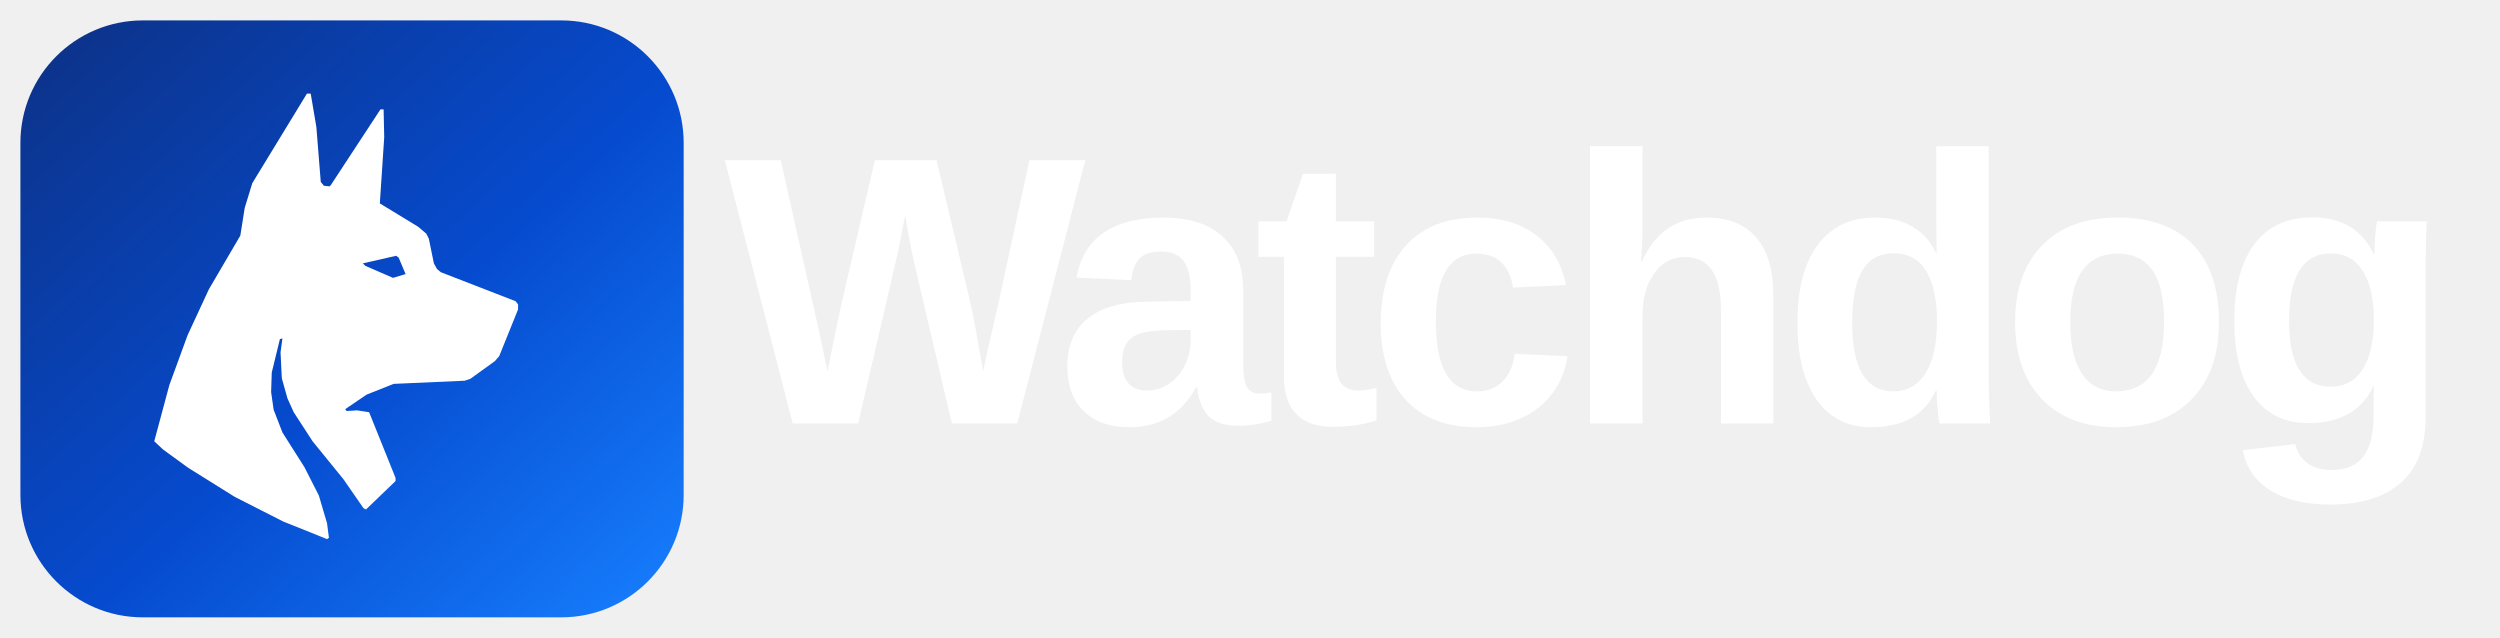
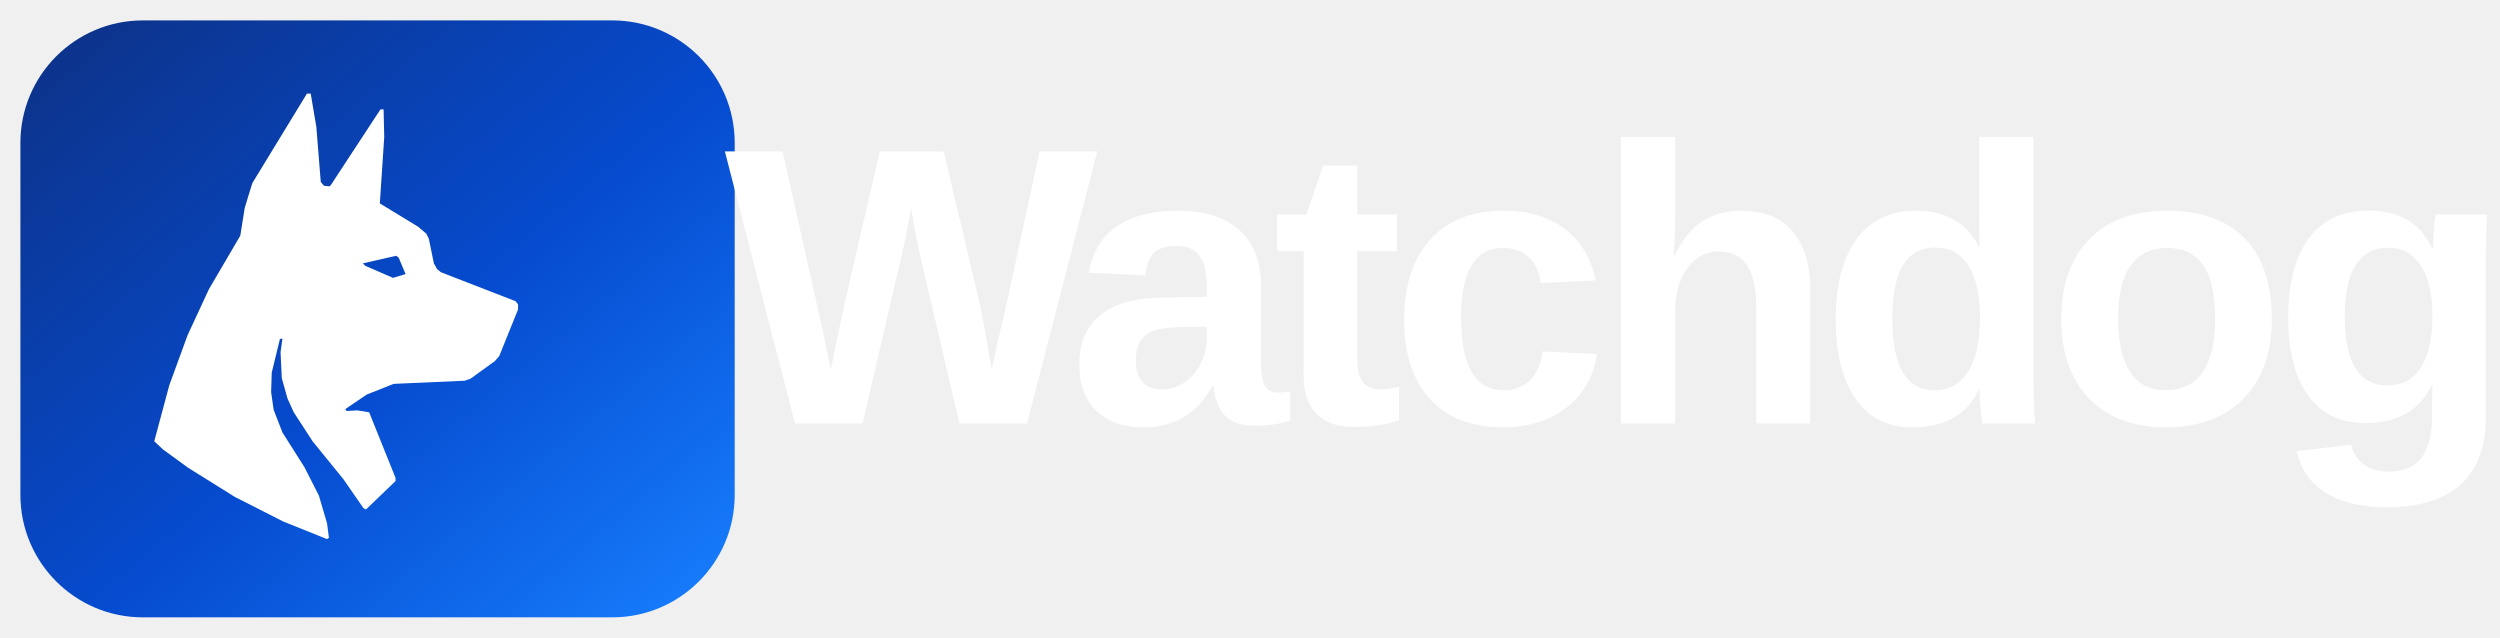
<svg xmlns="http://www.w3.org/2000/svg" viewBox="0 0 980 250" role="img" aria-labelledby="title desc">
  <defs>
    <linearGradient id="bg" x1="0" y1="0" x2="1" y2="1">
      <stop offset="0" stop-color="#0d3185" />
      <stop offset=".55" stop-color="#064bcf" />
      <stop offset="1" stop-color="#1780ff" />
    </linearGradient>
  </defs>
-   <rect x="8" y="8" width="260" height="234" rx="48" fill="url(#bg)" />
+   <rect x="8" y="8" width="280" height="234" rx="48" fill="url(#bg)" />
  <g transform="translate(8 8) scale(.2463158 .2473573)">
    <path d="M456.00,116.00 L369.00,258.00 L357.00,297.00 L350.00,341.00 L300.00,426.00 L266.00,499.00 L237.00,578.00 L213.00,667.00 L227.00,680.00 L267.00,709.00 L341.00,755.00 L418.00,794.00 L488.00,822.00 L491.00,820.00 L488.00,797.00 L475.00,753.00 L452.00,708.00 L417.00,653.00 L403.00,617.00 L399.00,589.00 L400.00,558.00 L413.00,505.00 L417.00,504.00 L414.00,526.00 L416.00,567.00 L425.00,599.00 L435.00,621.00 L465.00,667.00 L514.00,727.00 L546.00,773.00 L550.00,775.00 L597.00,730.00 L597.00,725.00 L555.00,621.00 L536.00,618.00 L519.00,619.00 L517.00,616.00 L551.00,593.00 L594.00,576.00 L707.00,571.00 L716.00,568.00 L755.00,540.00 L762.00,532.00 L792.00,458.00 L792.00,450.00 L788.00,445.00 L669.00,399.00 L663.00,394.00 L658.00,385.00 L650.00,346.00 L646.00,338.00 L633.00,327.00 L572.00,290.00 L579.00,185.00 L578.00,141.00 L573.00,141.00 L494.00,261.00 L492.00,263.00 L483.00,262.00 L478.00,256.00 L471.00,169.00 L462.00,116.00ZM613.00,402.00 L593.00,408.00 L549.00,389.00 L545.00,385.00 L598.00,373.00 L602.00,376.00Z" fill="#fff" fill-rule="evenodd" />
  </g>
-   <text x="284" y="166" fill="#fff" font-family="Plus Jakarta Sans, Arial, sans-serif" font-size="150" font-weight="800" letter-spacing="-6">Watchdog</text>
+   <text x="284" y="166" fill="#fff" font-family="Plus Jakarta Sans, Arial, sans-serif" font-size="155" font-weight="800" letter-spacing="-6">Watchdog</text>
</svg>
